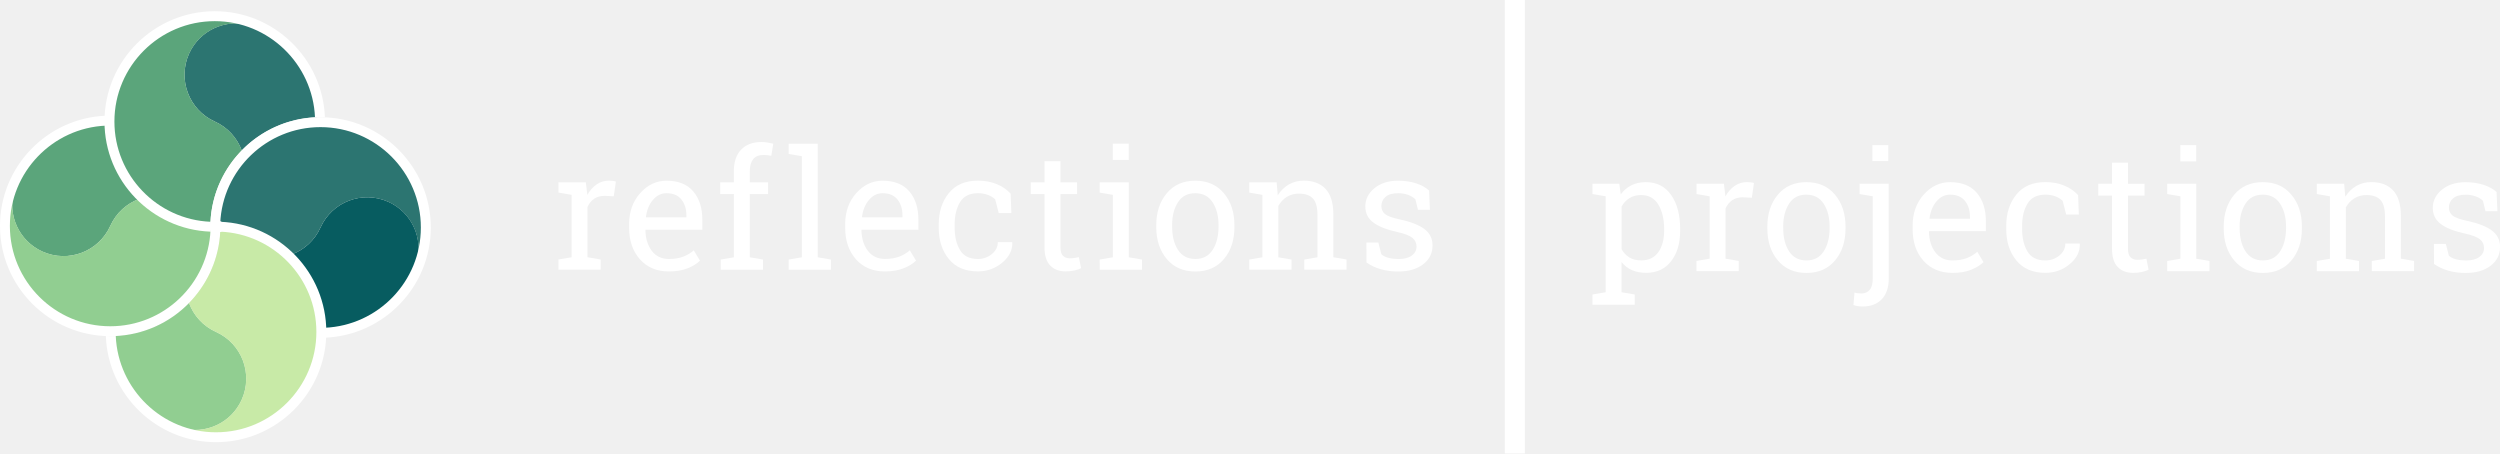
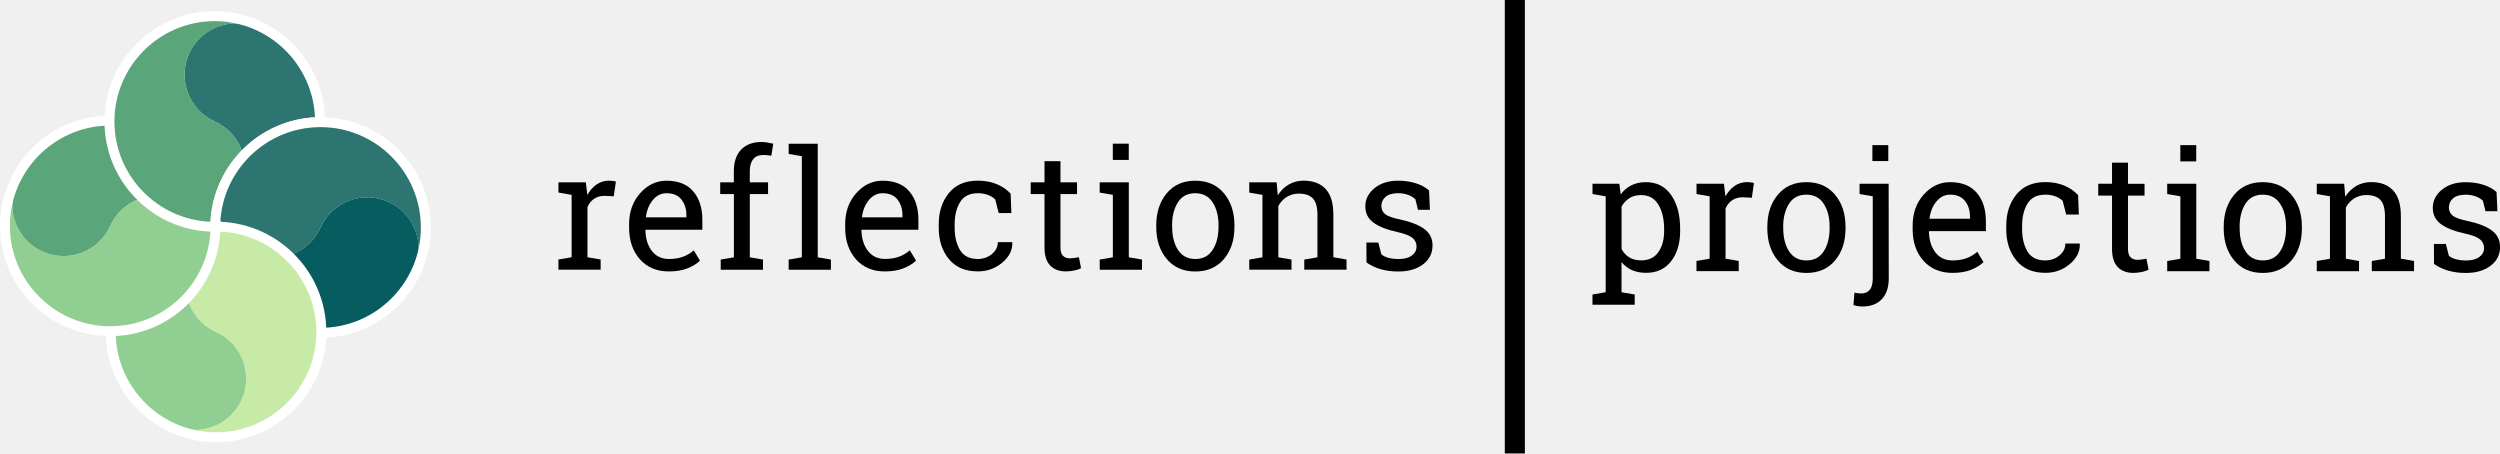
<svg xmlns="http://www.w3.org/2000/svg" version="1.1" id="Layer_1" x="0px" y="0px" viewBox="0 0 4857.3 881" style="enable-background:new 0 0 4857.3 881;" xml:space="preserve">
  <style type="text/css">
- 	.st0{fill:#FFFFFF;}
- 	.st1{fill:#5BA57B;}
- 	.st2{fill:none;}
- 	.st3{fill:#91CE91;}
+ 	.st0{fill:#5BA57B;}
+ 	.st1{fill:none;}
+ 	.st2{fill:#91CE91;}
+ 	.st3{fill:#FFFFFF;}
	.st4{fill:#2C7571;}
	.st5{fill:#C8EAA7;}
	.st6{fill:#075C60;}
</style>
  <g>
-     <path class="st0" d="M1085,374.1v-19.9h53.2l3,24.6c4.3-8.1,10.4-15.1,17.8-20.4c7.1-4.9,15.6-7.5,24.2-7.4c2.5,0,5,0.2,7.5,0.5   c2,0.3,4,0.6,5.9,1.2l-4.1,28.7l-17.6-0.9c-8.2,0-15,1.9-20.6,5.7c-5.7,4-10.2,9.6-12.9,16.1v97.5l25.6,4.4V524h-82v-19.8l25.6-4.4   V378.6L1085,374.1z" />
-     <path class="st0" d="M1299.7,527.4c-23.6,0-42.5-7.9-56.4-23.6s-21-36.2-21-61.3v-6.9c0-24.2,7.2-44.3,21.6-60.4   s31.4-24.1,51.1-24.1c22.8,0,40.1,6.9,51.9,20.7c11.8,13.8,17.7,32.2,17.7,55.2v19.3h-110.1l-0.5,0.8c0.3,16.3,4.4,29.7,12.4,40.3   c8,10.5,19.1,15.8,33.4,15.8c10.5,0,19.6-1.5,27.6-4.5c7.5-2.8,14.5-7,20.5-12.3l12.1,20.1c-6.1,5.9-14.1,10.8-24.1,14.8   S1313.8,527.4,1299.7,527.4z M1295,375.4c-10.4,0-19.2,4.4-26.5,13.1s-11.8,19.7-13.5,32.9l0.3,0.8h78.3v-4.1   c0-12.1-3.2-22.3-9.7-30.5S1307.8,375.4,1295,375.4z" />
-     <path class="st0" d="M1399.3,377.1v-22.9h26.5v-21.5c0-18.1,4.7-32.1,14.2-42s22.7-14.8,39.6-14.8c3.6,0,7.2,0.3,10.8,0.9   c3.6,0.6,7.6,1.4,12,2.4l-3.8,23.5c-1.9-0.4-4.2-0.8-6.8-1.1c-2.7-0.3-5.5-0.5-8.2-0.5c-9.1,0-15.9,2.7-20.2,8.1   s-6.6,13.2-6.6,23.5v21.5h35.5v22.9h-35.5v122.8l25.6,4.4v19.8h-82.1v-19.8l25.6-4.4V377.1H1399.3z" />
-     <path class="st0" d="M1532.3,299.1v-19.9h56.5v220.7l25.6,4.4v19.8h-82.1v-19.8l25.6-4.4V303.5L1532.3,299.1z" />
-     <path class="st0" d="M1719.5,527.4c-23.6,0-42.5-7.9-56.4-23.6s-21-36.2-21-61.3v-6.9c0-24.2,7.2-44.3,21.6-60.4   s31.4-24.1,51.1-24.1c22.8,0,40.1,6.9,51.9,20.7c11.8,13.8,17.7,32.2,17.7,55.2v19.3h-110.2l-0.5,0.8c0.3,16.3,4.5,29.7,12.5,40.2   s19.1,15.8,33.4,15.8c10.5,0,19.6-1.5,27.6-4.5c7.5-2.8,14.5-7,20.5-12.3l12.1,20.1c-6.1,5.9-14.1,10.8-24.1,14.8   C1745.6,525.3,1733.6,527.3,1719.5,527.4z M1714.8,375.4c-10.4,0-19.2,4.4-26.5,13.1s-11.8,19.7-13.5,32.9l0.3,0.8h78.3v-4.1   c0-12.1-3.2-22.3-9.7-30.5S1727.6,375.4,1714.8,375.4z" />
-     <path class="st0" d="M1899.9,503.2c9.9,0.1,19.5-3.2,27.1-9.5c7.8-6.3,11.7-14.1,11.7-23.3h27.8l0.3,0.9c0.5,14.7-6,27.7-19.5,39   c-13.5,11.3-29.3,17-47.3,17c-24.7,0-43.5-8.1-56.6-24.2c-13.1-16.1-19.6-36.4-19.5-60.8v-6.6c0-24.2,6.5-44.3,19.6-60.5   s31.9-24.2,56.5-24.2c13.6,0,25.8,2.2,36.7,6.8c10.2,4.1,19.4,10.4,26.9,18.5l1.4,37.7h-24.6l-6.8-26.7c-4.1-3.8-8.9-6.7-14.1-8.6   c-6.2-2.3-12.8-3.4-19.5-3.3c-16.2,0-27.8,5.8-34.8,17.5s-10.4,26-10.4,42.9v6.6c0,17.4,3.5,31.8,10.4,43.4   S1883.6,503.1,1899.9,503.2z" />
-     <path class="st0" d="M2060.4,313.2v41h32.2v22.9h-32.2v103.1c0,8,1.6,13.6,4.9,16.8c3.3,3.2,7.7,4.9,13.1,4.9   c3.1,0,6.1-0.3,9.2-0.7c3.4-0.5,6.2-1,8.6-1.5l4.2,21.2c-2.9,1.9-7.2,3.4-12.9,4.6c-5.6,1.2-11.3,1.8-17,1.8   c-12.6,0-22.6-3.8-30-11.4c-7.4-7.6-11.2-19.5-11.1-35.7V377.1h-26.8v-22.9h26.8v-41H2060.4z" />
-     <path class="st0" d="M2136.6,504.3l25.6-4.4V378.6l-25.6-4.4v-20h56.6v145.7l25.6,4.4v19.8h-82.1L2136.6,504.3z M2193.1,310.7h-31   v-31.6h31V310.7z" />
-     <path class="st0" d="M2246.5,437.6c0-25.1,6.8-45.8,20.4-62.1c13.6-16.3,32.1-24.4,55.4-24.4c23.4,0,42,8.1,55.6,24.3   s20.5,36.9,20.5,62.2v3.5c0,25.3-6.8,46.1-20.4,62.2c-13.6,16.1-32.1,24.2-55.4,24.2c-23.5,0-42.1-8.1-55.7-24.3   c-13.6-16.2-20.4-36.9-20.4-62.1L2246.5,437.6z M2277.4,441c0,18,3.8,32.9,11.4,44.6s18.9,17.6,33.8,17.6   c14.7,0,25.8-5.9,33.4-17.6c7.6-11.7,11.4-26.6,11.5-44.6v-3.5c0-17.8-3.8-32.6-11.5-44.4c-7.6-11.8-18.9-17.7-33.8-17.7   c-14.9,0-26.1,5.9-33.6,17.7c-7.5,11.8-11.3,26.6-11.3,44.4v3.5H2277.4z" />
-     <path class="st0" d="M2427.2,504.3l25.6-4.4V378.6l-25.6-4.4v-20h53.2l2.2,25.3c5.3-8.6,12.6-15.9,21.3-21   c8.9-5.1,18.9-7.6,29.1-7.5c18.3,0,32.5,5.4,42.5,16.1s15.1,27.3,15.1,49.7v83l25.6,4.4V524h-82.1v-19.7l25.6-4.4v-82.4   c0-15-3-25.6-8.9-31.9s-14.9-9.4-27.1-9.4c-8.3-0.2-16.5,2.1-23.6,6.4c-6.9,4.3-12.5,10.4-16.4,17.6v99.7l25.6,4.4V524h-82.1   L2427.2,504.3z" />
-     <path class="st0" d="M2778.2,407.6H2755l-5-20.4c-4.1-3.8-9-6.7-14.2-8.6c-6.2-2.2-12.8-3.3-19.4-3.2c-11,0-19.1,2.4-24.5,7.2   c-5.1,4.3-8,10.7-8,17.4c0,6.7,2.4,12,7.1,15.9s14.3,7.4,28.7,10.4c21.4,4.6,37.4,10.9,47.9,18.8s15.7,18.5,15.7,31.8   c0,15.1-6.1,27.3-18.3,36.6s-28.1,14-47.8,14c-11.7,0.2-23.4-1.3-34.7-4.5c-9.8-2.8-19.1-7.1-27.5-13l-0.2-38.8h23.2l5.8,22.8   c3.6,3.2,8.4,5.6,14.5,7.1s12.4,2.2,18.8,2.2c11,0,19.6-2.2,25.8-6.7s9.3-10.3,9.3-17.5c0.1-6.5-2.7-12.7-7.8-16.8   c-5.2-4.4-15-8.2-29.4-11.5c-20.6-4.5-36.2-10.6-46.6-18.4c-10.5-7.7-15.7-18.2-15.7-31.4c0-13.8,5.9-25.6,17.7-35.3   s27.1-14.6,45.9-14.6c12.9,0,24.4,1.7,34.7,5s18.8,8,25.6,14L2778.2,407.6z" />
-     <rect x="2923.7" class="st0" width="39" height="881" />
-     <path class="st0" d="M3094.1,572.2l25.6-4.4V381.4l-25.6-4.4v-20h52.1l2.8,20.7c5.4-7.5,12.4-13.6,20.6-17.7   c8.1-4.1,17.5-6.1,28.2-6.1c21,0,37.4,8.3,49.1,25c11.7,16.7,17.5,38.7,17.5,66.2v3.3c0,24.5-5.9,44.2-17.6,59.2   c-11.7,15-27.9,22.5-48.5,22.5c-10.5,0-19.6-1.8-27.6-5.3c-7.9-3.5-14.8-8.9-20.2-15.6v58.6l25.6,4.4v19.9H3094L3094.1,572.2z    M3233.3,445.1c0-19.3-3.8-35.2-11.3-47.6s-18.7-18.5-33.6-18.5c-8.8,0-16.3,2-22.6,6c-6.4,4.1-11.6,9.7-15.2,16.3V484   c3.5,6.7,8.8,12.3,15.1,16.2c6.2,3.8,13.9,5.7,23,5.7c14.7,0,25.8-5.3,33.3-16s11.3-24.5,11.3-41.6V445.1z" />
-     <path class="st0" d="M3296.2,377v-20h53.2l3,24.6c4.3-8.1,10.4-15.1,17.8-20.4c7.1-4.9,15.6-7.5,24.2-7.4c2.5,0,5,0.2,7.5,0.5   c2,0.3,4,0.6,5.9,1.2l-4.1,28.7l-17.6-0.9c-8.2,0-15,1.9-20.6,5.7c-5.7,4-10.2,9.6-12.9,16.1v97.5l25.6,4.4v19.8h-82.1V507   l25.6-4.4V381.4L3296.2,377z" />
-     <path class="st0" d="M3433.8,440.4c0-25.1,6.8-45.8,20.4-62.1c13.6-16.3,32.1-24.4,55.4-24.4c23.4,0,42,8.1,55.6,24.3   s20.5,36.9,20.5,62.2v3.5c0,25.3-6.8,46.1-20.4,62.2s-32.1,24.2-55.4,24.2c-23.5,0-42.1-8.1-55.7-24.3   c-13.6-16.2-20.4-36.9-20.4-62.1L3433.8,440.4z M3464.7,443.8c0,18,3.8,32.9,11.4,44.6c7.6,11.7,18.9,17.6,33.8,17.6   c14.7,0,25.8-5.9,33.4-17.6c7.6-11.7,11.4-26.6,11.5-44.6v-3.5c0-17.8-3.8-32.6-11.5-44.4c-7.6-11.8-18.9-17.7-33.8-17.7   c-14.9,0-26.1,5.9-33.6,17.7s-11.3,26.6-11.3,44.4L3464.7,443.8z" />
-     <path class="st0" d="M3669.7,540.9c0,17.5-4.5,30.9-13.5,40.4s-21.5,14.2-37.5,14.2c-3,0-6.1-0.2-9.1-0.7c-2.9-0.5-5.7-1.2-8.5-2.1   l2-24.3c2.1,0.7,4.3,1.1,6.4,1.3c2.3,0.3,4.6,0.5,6.9,0.5c6.8,0,12.2-2.3,16.2-6.9c4-4.6,6-12.1,6-22.5V381.4L3613,377v-20h56.5   L3669.7,540.9z M3668.8,312.9h-30.9V282h30.9V312.9z" />
-     <path class="st0" d="M3793.6,530.2c-23.6,0-42.5-7.9-56.5-23.6c-14-15.7-21-36.2-21-61.3v-6.9c0-24.2,7.2-44.3,21.6-60.4   s31.4-24.1,51.1-24.1c22.8,0,40.1,6.9,51.9,20.7c11.8,13.8,17.7,32.2,17.7,55.2v19.3h-110.1l-0.5,0.8c0.3,16.3,4.4,29.7,12.4,40.3   c8,10.5,19.1,15.8,33.4,15.8c10.5,0,19.6-1.5,27.6-4.5c7.5-2.8,14.5-7,20.5-12.3l12.1,20.1c-6.1,5.9-14.1,10.8-24.1,14.8   C3819.7,528.2,3807.6,530.2,3793.6,530.2z M3788.9,378.2c-10.4,0-19.2,4.4-26.5,13.1s-11.8,19.7-13.5,32.9l0.3,0.8h78.3v-4.1   c0-12.1-3.2-22.3-9.7-30.5C3811.3,382.3,3801.7,378.2,3788.9,378.2z" />
-     <path class="st0" d="M3974,506c9.9,0.1,19.5-3.2,27.1-9.5c7.8-6.3,11.7-14.1,11.7-23.3h27.8l0.3,0.9c0.5,14.7-6,27.7-19.5,39   c-13.5,11.3-29.3,17-47.3,17c-24.7,0-43.5-8.1-56.6-24.2s-19.6-36.4-19.5-60.8v-6.6c0-24.2,6.5-44.3,19.6-60.5s31.9-24.2,56.5-24.2   c13.6,0,25.8,2.2,36.6,6.8c10.2,4.1,19.4,10.4,26.9,18.5l1.4,37.7h-24.6l-6.8-26.7c-4.1-3.8-8.9-6.7-14.1-8.6   c-6.2-2.3-12.8-3.4-19.5-3.3c-16.2,0-27.8,5.8-34.8,17.5s-10.4,26-10.4,42.9v6.6c0,17.4,3.5,31.8,10.4,43.4S3957.7,506,3974,506z" />
-     <path class="st0" d="M4134.5,316.1v41h32.2V380h-32.2v103.1c0,8,1.6,13.6,5,16.8c3.3,3.2,7.7,4.9,13.1,4.9c3.1,0,6.1-0.3,9.2-0.7   c3.4-0.5,6.2-1,8.5-1.5l4.2,21.2c-2.9,1.9-7.2,3.4-12.9,4.6c-5.6,1.2-11.3,1.8-17,1.8c-12.6,0-22.6-3.8-30-11.4   c-7.4-7.6-11.2-19.5-11.1-35.7V380h-26.8v-23h26.8v-41L4134.5,316.1z" />
-     <path class="st0" d="M4210.7,507.1l25.6-4.4V381.4l-25.6-4.4v-20h56.5v145.7l25.6,4.4v19.8h-82.1V507.1z M4267.1,313.6h-30.9V282   h30.9V313.6z" />
-     <path class="st0" d="M4320.5,440.4c0-25.1,6.8-45.8,20.4-62.1c13.6-16.3,32.1-24.4,55.4-24.4c23.4,0,42,8.1,55.6,24.3   s20.5,36.9,20.5,62.2v3.5c0,25.3-6.8,46.1-20.4,62.2s-32.1,24.2-55.4,24.2c-23.5,0-42.1-8.1-55.7-24.3s-20.4-36.9-20.4-62.1V440.4z    M4351.5,443.8c0,18,3.8,32.9,11.4,44.6s18.9,17.6,33.8,17.6c14.7,0,25.8-5.9,33.4-17.6s11.4-26.6,11.5-44.6v-3.5   c0-17.8-3.8-32.6-11.5-44.4s-18.9-17.7-33.8-17.7s-26.1,5.9-33.6,17.7s-11.3,26.6-11.3,44.4L4351.5,443.8z" />
-     <path class="st0" d="M4501.3,507.1l25.6-4.4V381.4l-25.6-4.4v-20h53.2l2.2,25.3c5.3-8.6,12.6-15.9,21.3-21   c8.9-5.1,18.9-7.6,29.1-7.5c18.3,0,32.5,5.4,42.5,16.1s15.1,27.3,15.1,49.7v83l25.6,4.4v19.8h-82.1v-19.7l25.6-4.4v-82.4   c0-15-3-25.6-8.9-31.9s-14.9-9.4-27.1-9.4c-8.3-0.2-16.5,2.1-23.6,6.4c-6.9,4.3-12.5,10.4-16.4,17.6v99.7l25.6,4.4v19.8h-82.1   L4501.3,507.1z" />
-     <path class="st0" d="M4852.3,410.4h-23.2l-5-20.4c-4.1-3.8-8.9-6.7-14.2-8.5c-6.2-2.2-12.8-3.3-19.4-3.2c-11,0-19.1,2.4-24.5,7.2   c-5.1,4.3-8,10.7-8,17.4c0,6.7,2.4,11.9,7.1,15.9c4.7,3.9,14.3,7.4,28.7,10.4c21.5,4.6,37.4,10.9,47.9,18.8s15.7,18.5,15.7,31.7   c0,15.1-6.1,27.3-18.3,36.6c-12.2,9.3-28.1,14-47.8,14c-11.7,0.2-23.4-1.3-34.7-4.5c-9.8-2.8-19.1-7.1-27.5-13l-0.2-38.8h23.2   l5.8,22.8c3.6,3.2,8.4,5.6,14.5,7.1s12.4,2.2,18.8,2.2c11,0,19.6-2.2,25.8-6.7s9.3-10.3,9.3-17.5c0.1-6.5-2.7-12.7-7.8-16.8   c-5.2-4.4-15-8.2-29.5-11.4c-20.6-4.5-36.2-10.6-46.6-18.4s-15.7-18.2-15.7-31.4c0-13.8,5.9-25.6,17.7-35.3s27.1-14.6,45.9-14.6   c12.9,0,24.4,1.7,34.7,5c10.3,3.3,18.8,8,25.6,14L4852.3,410.4z" />
+     <path d="M1085,374.1v-19.9h53.2l3,24.6c4.3-8.1,10.4-15.1,17.8-20.4c7.1-4.9,15.6-7.5,24.2-7.4c2.5,0,5,0.2,7.5,0.5   c2,0.3,4,0.6,5.9,1.2l-4.1,28.7l-17.6-0.9c-8.2,0-15,1.9-20.6,5.7c-5.7,4-10.2,9.6-12.9,16.1v97.5l25.6,4.4v19.8H1085v-19.8   l25.6-4.4V378.6L1085,374.1z" />
+     <path d="M1299.7,527.4c-23.6,0-42.5-7.9-56.4-23.6s-21-36.2-21-61.3v-6.9c0-24.2,7.2-44.3,21.6-60.4c14.4-16.1,31.4-24.1,51.1-24.1   c22.8,0,40.1,6.9,51.9,20.7c11.8,13.8,17.7,32.2,17.7,55.2v19.3h-110.1l-0.5,0.8c0.3,16.3,4.4,29.7,12.4,40.3   c8,10.5,19.1,15.8,33.4,15.8c10.5,0,19.6-1.5,27.6-4.5c7.5-2.8,14.5-7,20.5-12.3l12.1,20.1c-6.1,5.9-14.1,10.8-24.1,14.8   S1313.8,527.4,1299.7,527.4z M1295,375.4c-10.4,0-19.2,4.4-26.5,13.1s-11.8,19.7-13.5,32.9l0.3,0.8h78.3v-4.1   c0-12.1-3.2-22.3-9.7-30.5S1307.8,375.4,1295,375.4z" />
+     <path d="M1399.3,377.1v-22.9h26.5v-21.5c0-18.1,4.7-32.1,14.2-42c9.5-9.9,22.7-14.8,39.6-14.8c3.6,0,7.2,0.3,10.8,0.9   c3.6,0.6,7.6,1.4,12,2.4l-3.8,23.5c-1.9-0.4-4.2-0.8-6.8-1.1c-2.7-0.3-5.5-0.5-8.2-0.5c-9.1,0-15.9,2.7-20.2,8.1   s-6.6,13.2-6.6,23.5v21.5h35.5v22.9h-35.5v122.8l25.6,4.4v19.8h-82.1v-19.8l25.6-4.4V377.1H1399.3z" />
+     <path d="M1532.3,299.1v-19.9h56.5v220.7l25.6,4.4v19.8h-82.1v-19.8l25.6-4.4V303.5L1532.3,299.1z" />
+     <path d="M1719.5,527.4c-23.6,0-42.5-7.9-56.4-23.6s-21-36.2-21-61.3v-6.9c0-24.2,7.2-44.3,21.6-60.4c14.4-16.1,31.4-24.1,51.1-24.1   c22.8,0,40.1,6.9,51.9,20.7c11.8,13.8,17.7,32.2,17.7,55.2v19.3h-110.2l-0.5,0.8c0.3,16.3,4.5,29.7,12.5,40.2   c8,10.5,19.1,15.8,33.4,15.8c10.5,0,19.6-1.5,27.6-4.5c7.5-2.8,14.5-7,20.5-12.3l12.1,20.1c-6.1,5.9-14.1,10.8-24.1,14.8   C1745.6,525.3,1733.6,527.3,1719.5,527.4z M1714.8,375.4c-10.4,0-19.2,4.4-26.5,13.1s-11.8,19.7-13.5,32.9l0.3,0.8h78.3v-4.1   c0-12.1-3.2-22.3-9.7-30.5S1727.6,375.4,1714.8,375.4z" />
+     <path d="M1899.9,503.2c9.9,0.1,19.5-3.2,27.1-9.5c7.8-6.3,11.7-14.1,11.7-23.3h27.8l0.3,0.9c0.5,14.7-6,27.7-19.5,39   c-13.5,11.3-29.3,17-47.3,17c-24.7,0-43.5-8.1-56.6-24.2c-13.1-16.1-19.6-36.4-19.5-60.8v-6.6c0-24.2,6.5-44.3,19.6-60.5   s31.9-24.2,56.5-24.2c13.6,0,25.8,2.2,36.7,6.8c10.2,4.1,19.4,10.4,26.9,18.5l1.4,37.7h-24.6l-6.8-26.7c-4.1-3.8-8.9-6.7-14.1-8.6   c-6.2-2.3-12.8-3.4-19.5-3.3c-16.2,0-27.8,5.8-34.8,17.5c-7,11.7-10.4,26-10.4,42.9v6.6c0,17.4,3.5,31.8,10.4,43.4   S1883.6,503.1,1899.9,503.2z" />
+     <path d="M2060.4,313.2v41h32.2v22.9h-32.2v103.1c0,8,1.6,13.6,4.9,16.8c3.3,3.2,7.7,4.9,13.1,4.9c3.1,0,6.1-0.3,9.2-0.7   c3.4-0.5,6.2-1,8.6-1.5l4.2,21.2c-2.9,1.9-7.2,3.4-12.9,4.6c-5.6,1.2-11.3,1.8-17,1.8c-12.6,0-22.6-3.8-30-11.4   c-7.4-7.6-11.2-19.5-11.1-35.7V377.1h-26.8v-22.9h26.8v-41L2060.4,313.2z" />
+     <path d="M2136.6,504.3l25.6-4.4V378.6l-25.6-4.4v-20h56.6v145.7l25.6,4.4v19.8h-82.1L2136.6,504.3z M2193.1,310.7h-31v-31.6h31   V310.7z" />
+     <path d="M2246.5,437.6c0-25.1,6.8-45.8,20.4-62.1c13.6-16.3,32.1-24.4,55.4-24.4c23.4,0,42,8.1,55.6,24.3s20.5,36.9,20.5,62.2v3.5   c0,25.3-6.8,46.1-20.4,62.2c-13.6,16.1-32.1,24.2-55.4,24.2c-23.5,0-42.1-8.1-55.7-24.3c-13.6-16.2-20.4-36.9-20.4-62.1   L2246.5,437.6z M2277.4,441c0,18,3.8,32.9,11.4,44.6s18.9,17.6,33.8,17.6c14.7,0,25.8-5.9,33.4-17.6c7.6-11.7,11.4-26.6,11.5-44.6   v-3.5c0-17.8-3.8-32.6-11.5-44.4c-7.6-11.8-18.9-17.7-33.8-17.7c-14.9,0-26.1,5.9-33.6,17.7c-7.5,11.8-11.3,26.6-11.3,44.4V441z" />
+     <path d="M2427.2,504.3l25.6-4.4V378.6l-25.6-4.4v-20h53.2l2.2,25.3c5.3-8.6,12.6-15.9,21.3-21c8.9-5.1,18.9-7.6,29.1-7.5   c18.3,0,32.5,5.4,42.5,16.1c10,10.7,15.1,27.3,15.1,49.7v83l25.6,4.4V524h-82.1v-19.7l25.6-4.4v-82.4c0-15-3-25.6-8.9-31.9   c-5.9-6.3-14.9-9.4-27.1-9.4c-8.3-0.2-16.5,2.1-23.6,6.4c-6.9,4.3-12.5,10.4-16.4,17.6v99.7l25.6,4.4V524h-82.1L2427.2,504.3z" />
+     <path d="M2778.2,407.6H2755l-5-20.4c-4.1-3.8-9-6.7-14.2-8.6c-6.2-2.2-12.8-3.3-19.4-3.2c-11,0-19.1,2.4-24.5,7.2   c-5.1,4.3-8,10.7-8,17.4c0,6.7,2.4,12,7.1,15.9s14.3,7.4,28.7,10.4c21.4,4.6,37.4,10.9,47.9,18.8c10.5,7.9,15.7,18.5,15.7,31.8   c0,15.1-6.1,27.3-18.3,36.6c-12.2,9.3-28.1,14-47.8,14c-11.7,0.2-23.4-1.3-34.7-4.5c-9.8-2.8-19.1-7.1-27.5-13l-0.2-38.8h23.2   l5.8,22.8c3.6,3.2,8.4,5.6,14.5,7.1c6.1,1.5,12.4,2.2,18.8,2.2c11,0,19.6-2.2,25.8-6.7s9.3-10.3,9.3-17.5   c0.1-6.5-2.7-12.7-7.8-16.8c-5.2-4.4-15-8.2-29.4-11.5c-20.6-4.5-36.2-10.6-46.6-18.4c-10.5-7.7-15.7-18.2-15.7-31.4   c0-13.8,5.9-25.6,17.7-35.3s27.1-14.6,45.9-14.6c12.9,0,24.4,1.7,34.7,5c10.3,3.3,18.8,8,25.6,14L2778.2,407.6z" />
+     <rect x="2923.7" width="39" height="881" />
+     <path d="M3094.1,572.2l25.6-4.4V381.4l-25.6-4.4V357h52.1l2.8,20.7c5.4-7.5,12.4-13.6,20.6-17.7c8.1-4.1,17.5-6.1,28.2-6.1   c21,0,37.4,8.3,49.1,25c11.7,16.7,17.5,38.7,17.5,66.2v3.3c0,24.5-5.9,44.2-17.6,59.2c-11.7,15-27.9,22.5-48.5,22.5   c-10.5,0-19.6-1.8-27.6-5.3c-7.9-3.5-14.8-8.9-20.2-15.6v58.6l25.6,4.4v19.9H3094L3094.1,572.2z M3233.3,445.1   c0-19.3-3.8-35.2-11.3-47.6c-7.5-12.4-18.7-18.5-33.6-18.5c-8.8,0-16.3,2-22.6,6c-6.4,4.1-11.6,9.7-15.2,16.3v82.7   c3.5,6.7,8.8,12.3,15.1,16.2c6.2,3.8,13.9,5.7,23,5.7c14.7,0,25.8-5.3,33.3-16c7.5-10.7,11.3-24.5,11.3-41.6L3233.3,445.1z" />
+     <path d="M3296.2,377V357h53.2l3,24.6c4.3-8.1,10.4-15.1,17.8-20.4c7.1-4.9,15.6-7.5,24.2-7.4c2.5,0,5,0.2,7.5,0.5   c2,0.3,4,0.6,5.9,1.2l-4.1,28.7l-17.6-0.9c-8.2,0-15,1.9-20.6,5.7c-5.7,4-10.2,9.6-12.9,16.1v97.5l25.6,4.4v19.8h-82.1v-19.8   l25.6-4.4V381.4L3296.2,377z" />
+     <path d="M3433.8,440.4c0-25.1,6.8-45.8,20.4-62.1c13.6-16.3,32.1-24.4,55.4-24.4c23.4,0,42,8.1,55.6,24.3s20.5,36.9,20.5,62.2v3.5   c0,25.3-6.8,46.1-20.4,62.2s-32.1,24.2-55.4,24.2c-23.5,0-42.1-8.1-55.7-24.3c-13.6-16.2-20.4-36.9-20.4-62.1L3433.8,440.4z    M3464.7,443.8c0,18,3.8,32.9,11.4,44.6c7.6,11.7,18.9,17.6,33.8,17.6c14.7,0,25.8-5.9,33.4-17.6c7.6-11.7,11.4-26.6,11.5-44.6   v-3.5c0-17.8-3.8-32.6-11.5-44.4c-7.6-11.8-18.9-17.7-33.8-17.7c-14.9,0-26.1,5.9-33.6,17.7s-11.3,26.6-11.3,44.4L3464.7,443.8z" />
+     <path d="M3669.7,540.9c0,17.5-4.5,30.9-13.5,40.4c-9,9.5-21.5,14.2-37.5,14.2c-3,0-6.1-0.2-9.1-0.7c-2.9-0.5-5.7-1.2-8.5-2.1   l2-24.3c2.1,0.7,4.3,1.1,6.4,1.3c2.3,0.3,4.6,0.5,6.9,0.5c6.8,0,12.2-2.3,16.2-6.9c4-4.6,6-12.1,6-22.5V381.4l-25.6-4.4V357h56.5   L3669.7,540.9z M3668.8,312.9h-30.9V282h30.9V312.9z" />
+     <path d="M3793.6,530.2c-23.6,0-42.5-7.9-56.5-23.6c-14-15.7-21-36.2-21-61.3v-6.9c0-24.2,7.2-44.3,21.6-60.4s31.4-24.1,51.1-24.1   c22.8,0,40.1,6.9,51.9,20.7c11.8,13.8,17.7,32.2,17.7,55.2v19.3h-110.1l-0.5,0.8c0.3,16.3,4.4,29.7,12.4,40.3   c8,10.5,19.1,15.8,33.4,15.8c10.5,0,19.6-1.5,27.6-4.5c7.5-2.8,14.5-7,20.5-12.3l12.1,20.1c-6.1,5.9-14.1,10.8-24.1,14.8   C3819.7,528.2,3807.6,530.2,3793.6,530.2z M3788.9,378.2c-10.4,0-19.2,4.4-26.5,13.1s-11.8,19.7-13.5,32.9l0.3,0.8h78.3v-4.1   c0-12.1-3.2-22.3-9.7-30.5C3811.3,382.3,3801.7,378.2,3788.9,378.2z" />
+     <path d="M3974,506c9.9,0.1,19.5-3.2,27.1-9.5c7.8-6.3,11.7-14.1,11.7-23.3h27.8l0.3,0.9c0.5,14.7-6,27.7-19.5,39   c-13.5,11.3-29.3,17-47.3,17c-24.7,0-43.5-8.1-56.6-24.2s-19.6-36.4-19.5-60.8v-6.6c0-24.2,6.5-44.3,19.6-60.5s31.9-24.2,56.5-24.2   c13.6,0,25.8,2.2,36.6,6.8c10.2,4.1,19.4,10.4,26.9,18.5l1.4,37.7h-24.6l-6.8-26.7c-4.1-3.8-8.9-6.7-14.1-8.6   c-6.2-2.3-12.8-3.4-19.5-3.3c-16.2,0-27.8,5.8-34.8,17.5c-7,11.7-10.4,26-10.4,42.9v6.6c0,17.4,3.5,31.8,10.4,43.4   S3957.7,506,3974,506z" />
+     <path d="M4134.5,316.1v41h32.2V380h-32.2v103.1c0,8,1.6,13.6,5,16.8c3.3,3.2,7.7,4.9,13.1,4.9c3.1,0,6.1-0.3,9.2-0.7   c3.4-0.5,6.2-1,8.5-1.5l4.2,21.2c-2.9,1.9-7.2,3.4-12.9,4.6c-5.6,1.2-11.3,1.8-17,1.8c-12.6,0-22.6-3.8-30-11.4   c-7.4-7.6-11.2-19.5-11.1-35.7V380h-26.8V357h26.8v-41L4134.5,316.1z" />
+     <path d="M4210.7,507.1l25.6-4.4V381.4l-25.6-4.4V357h56.5v145.7l25.6,4.4v19.8h-82.1L4210.7,507.1z M4267.1,313.6h-30.9V282h30.9   V313.6z" />
+     <path d="M4320.5,440.4c0-25.1,6.8-45.8,20.4-62.1c13.6-16.3,32.1-24.4,55.4-24.4c23.4,0,42,8.1,55.6,24.3s20.5,36.9,20.5,62.2v3.5   c0,25.3-6.8,46.1-20.4,62.2c-13.6,16.1-32.1,24.2-55.4,24.2c-23.5,0-42.1-8.1-55.7-24.3c-13.6-16.2-20.4-36.9-20.4-62.1   L4320.5,440.4z M4351.5,443.8c0,18,3.8,32.9,11.4,44.6c7.6,11.7,18.9,17.6,33.8,17.6c14.7,0,25.8-5.9,33.4-17.6   s11.4-26.6,11.5-44.6v-3.5c0-17.8-3.8-32.6-11.5-44.4s-18.9-17.7-33.8-17.7s-26.1,5.9-33.6,17.7s-11.3,26.6-11.3,44.4L4351.5,443.8   z" />
+     <path d="M4501.3,507.1l25.6-4.4V381.4l-25.6-4.4V357h53.2l2.2,25.3c5.3-8.6,12.6-15.9,21.3-21c8.9-5.1,18.9-7.6,29.1-7.5   c18.3,0,32.5,5.4,42.5,16.1c10,10.7,15.1,27.3,15.1,49.7v83l25.6,4.4v19.8h-82.1v-19.7l25.6-4.4v-82.4c0-15-3-25.6-8.9-31.9   c-5.9-6.3-14.9-9.4-27.1-9.4c-8.3-0.2-16.5,2.1-23.6,6.4c-6.9,4.3-12.5,10.4-16.4,17.6v99.7l25.6,4.4v19.8h-82.1L4501.3,507.1z" />
+     <path d="M4852.3,410.4h-23.2l-5-20.4c-4.1-3.8-8.9-6.7-14.2-8.5c-6.2-2.2-12.8-3.3-19.4-3.2c-11,0-19.1,2.4-24.5,7.2   c-5.1,4.3-8,10.7-8,17.4c0,6.7,2.4,11.9,7.1,15.9c4.7,3.9,14.3,7.4,28.7,10.4c21.5,4.6,37.4,10.9,47.9,18.8   c10.5,7.9,15.7,18.5,15.7,31.7c0,15.1-6.1,27.3-18.3,36.6s-28.1,14-47.8,14c-11.7,0.2-23.4-1.3-34.7-4.5c-9.8-2.8-19.1-7.1-27.5-13   l-0.2-38.8h23.2l5.8,22.8c3.6,3.2,8.4,5.6,14.5,7.1c6.1,1.5,12.4,2.2,18.8,2.2c11,0,19.6-2.2,25.8-6.7s9.3-10.3,9.3-17.5   c0.1-6.5-2.7-12.7-7.8-16.8c-5.2-4.4-15-8.2-29.5-11.4c-20.6-4.5-36.2-10.6-46.6-18.4s-15.7-18.2-15.7-31.4   c0-13.8,5.9-25.6,17.7-35.3s27.1-14.6,45.9-14.6c12.9,0,24.4,1.7,34.7,5c10.3,3.3,18.8,8,25.6,14L4852.3,410.4z" />
  </g>
  <g>
    <g>
-       <path class="st1" d="M214.3,438.9c11.4-25.3,32.1-43.5,56.1-52.4C232,349,207.6,297.3,205.8,240c-48,1.9-95.4,21.2-132,57.8    c-21.2,21.2-36.6,46.1-46.2,72.6c-13.6,46.9,9,97.8,54.8,118.4C132.6,511.4,191.6,489.1,214.3,438.9z" />
-       <path class="st2" d="M404.7,476.9c0-0.1,0-0.3,0-0.4C404.6,476.6,404.6,476.7,404.7,476.9z" />
-       <path class="st2" d="M404.2,489.5c0-0.2,0-0.3,0.1-0.5C404.3,489.2,404.3,489.4,404.2,489.5z" />
-       <path class="st3" d="M403.5,495.1c-1.3,8.6-3.8,17.3-7.6,25.6c-21,46.5-59.7,85.1-111.2,104.5c-102.9,38.9-218-12.9-256.9-115.9    C8.4,458,11.6,403.5,32.6,357.1c-22.6,50.1-0.3,109,49.9,131.6s109.2,0.3,131.8-49.9c11.4-25.3,32.1-43.5,56.1-52.4    c33.9,33.1,78.7,55.1,128.5,60l0,0l0,0c4.2,0.4,8.5,0.7,12.9,0.8c-0.8,16.3-3.5,32.5-8.3,48.2    C403.5,495.4,403.5,495.2,403.5,495.1z" />
-       <path class="st0" d="M419.9,447.5c-3.7,0-7.3-0.1-10.9-0.3c-4.4,103.7-90,186.7-194.8,186.7c-107.5,0-195-87.5-195-195    c0-104.7,83-190.4,186.7-194.8c-0.2-3.6-0.3-7.3-0.3-10.9c0-2.8,0.1-5.6,0.2-8.4C91.6,229.3,0,323.6,0,438.9    C0,557,96.1,653.1,214.3,653.1c115.3,0,209.6-91.6,214-205.9C425.5,447.4,422.7,447.5,419.9,447.5z" />
+       <path class="st0" d="M214.3,438.9c11.4-25.3,32.1-43.5,56.1-52.4C232,349,207.6,297.3,205.8,240c-48,1.9-95.4,21.2-132,57.8    c-21.2,21.2-36.6,46.1-46.2,72.6c-13.6,46.9,9,97.8,54.8,118.4C132.6,511.4,191.6,489.1,214.3,438.9z" />
+       <path class="st1" d="M404.7,476.9c0-0.1,0-0.3,0-0.4C404.6,476.6,404.6,476.7,404.7,476.9z" />
+       <path class="st1" d="M404.2,489.5c0-0.2,0-0.3,0.1-0.5C404.3,489.2,404.3,489.4,404.2,489.5z" />
+       <path class="st2" d="M403.5,495.1c-1.3,8.6-3.8,17.3-7.6,25.6c-21,46.5-59.7,85.1-111.2,104.5c-102.9,38.9-218-12.9-256.9-115.9    C8.4,458,11.6,403.5,32.6,357.1C10,407.2,32.3,466.1,82.5,488.7c50.2,22.6,109.2,0.3,131.8-49.9c11.4-25.3,32.1-43.5,56.1-52.4    c33.9,33.1,78.7,55.1,128.5,60l0,0l0,0c4.2,0.4,8.5,0.7,12.9,0.8c-0.8,16.3-3.5,32.5-8.3,48.2    C403.5,495.4,403.5,495.2,403.5,495.1z" />
+       <path class="st3" d="M419.9,447.5c-3.7,0-7.3-0.1-10.9-0.3c-4.4,103.7-90,186.7-194.8,186.7c-107.5,0-195-87.5-195-195    c0-104.7,83-190.4,186.7-194.8c-0.2-3.6-0.3-7.3-0.3-10.9c0-2.8,0.1-5.6,0.2-8.4C91.6,229.3,0,323.6,0,438.9    C0,557,96.1,653.1,214.3,653.1c115.3,0,209.6-91.6,214-205.9C425.5,447.4,422.7,447.5,419.9,447.5z" />
      <path class="st4" d="M417.2,236.1c25.3,11.4,43.5,32.1,52.4,56.1c37.5-38.4,89.2-62.8,146.5-64.6c-1.9-48-21.2-95.4-57.8-132    c-21.2-21.2-46.1-36.6-72.6-46.2c-46.9-13.6-97.8,9-118.4,54.8C344.8,154.5,367.1,213.5,417.2,236.1z" />
-       <path class="st2" d="M379.3,426.5c0.1,0,0.3,0,0.4,0C379.5,426.5,379.4,426.5,379.3,426.5z" />
-       <path class="st2" d="M366.6,426.1c0.2,0,0.3,0,0.5,0.1C366.9,426.1,366.8,426.1,366.6,426.1z" />
-       <path class="st1" d="M361,425.4c-8.6-1.3-17.3-3.8-25.6-7.6c-46.5-21-85.1-59.7-104.5-111.2C192,203.7,243.8,88.6,346.8,49.7    c51.4-19.5,105.9-16.2,152.3,4.7C449,31.8,390,54.2,367.4,104.3c-22.6,50.2-0.3,109.2,49.9,131.8c25.3,11.4,43.5,32.1,52.4,56.1    c-33.1,33.9-55.1,78.7-60,128.5l0,0l0,0c-0.4,4.2-0.7,8.5-0.8,12.9c-16.3-0.8-32.5-3.5-48.2-8.3    C360.8,425.4,360.9,425.4,361,425.4z" />
-       <path class="st0" d="M408.7,441.8c0-3.7,0.1-7.3,0.3-10.9c-103.7-4.4-186.7-90-186.7-194.8c0-107.5,87.5-195,195-195    C522,41.1,607.6,124.4,612,228c3.6-0.2,7.3-0.3,10.9-0.3c2.8,0,5.6,0.1,8.4,0.2c-4.4-114.3-98.7-206.1-214-206.1    C299.1,21.9,203,118,203,236.1c0,115.3,91.6,209.6,205.9,214C408.8,447.4,408.7,444.6,408.7,441.8z" />
-       <path class="st3" d="M419.7,644.9c-25.3-11.4-43.5-32.1-52.4-56.1c-37.5,38.4-89.1,62.5-146.5,64.3c1.9,48,21.2,95.6,57.8,132.2    c21.2,21.2,46.1,36.6,72.6,46.2c46.9,13.6,97.8-9,118.4-54.8C492.2,726.5,469.9,667.5,419.7,644.9z" />
-       <path class="st2" d="M457.7,454.5c-0.1,0-0.3,0-0.4,0C457.5,454.5,457.6,454.5,457.7,454.5z" />
-       <path class="st2" d="M470.4,454.9c-0.2,0-0.3,0-0.5-0.1C470.1,454.9,470.2,454.9,470.4,454.9z" />
+       <path class="st1" d="M379.3,426.5c0.1,0,0.3,0,0.4,0C379.5,426.5,379.4,426.5,379.3,426.5z" />
+       <path class="st1" d="M366.6,426.1c0.2,0,0.3,0,0.5,0.1C366.9,426.1,366.8,426.1,366.6,426.1z" />
+       <path class="st0" d="M361,425.4c-8.6-1.3-17.3-3.8-25.6-7.6c-46.5-21-85.1-59.7-104.5-111.2c-38.9-102.9,12.9-218,115.9-256.9    c51.4-19.5,105.9-16.2,152.3,4.7c-50.1-22.6-109.1-0.2-131.7,49.9c-22.6,50.2-0.3,109.2,49.9,131.8c25.3,11.4,43.5,32.1,52.4,56.1    c-33.1,33.9-55.1,78.7-60,128.5l0,0l0,0c-0.4,4.2-0.7,8.5-0.8,12.9c-16.3-0.8-32.5-3.5-48.2-8.3    C360.8,425.4,360.9,425.4,361,425.4z" />
+       <path class="st3" d="M408.7,441.8c0-3.7,0.1-7.3,0.3-10.9c-103.7-4.4-186.7-90-186.7-194.8c0-107.5,87.5-195,195-195    C522,41.1,607.6,124.4,612,228c3.6-0.2,7.3-0.3,10.9-0.3c2.8,0,5.6,0.1,8.4,0.2c-4.4-114.3-98.7-206.1-214-206.1    C299.1,21.9,203,118,203,236.1c0,115.3,91.6,209.6,205.9,214C408.8,447.4,408.7,444.6,408.7,441.8z" />
+       <path class="st2" d="M419.7,644.9c-25.3-11.4-43.5-32.1-52.4-56.1c-37.5,38.4-89.1,62.5-146.5,64.3c1.9,48,21.2,95.6,57.8,132.2    c21.2,21.2,46.1,36.6,72.6,46.2c46.9,13.6,97.8-9,118.4-54.8C492.2,726.5,469.9,667.5,419.7,644.9z" />
+       <path class="st1" d="M457.7,454.5c-0.1,0-0.3,0-0.4,0C457.5,454.5,457.6,454.5,457.7,454.5z" />
+       <path class="st1" d="M470.4,454.9c-0.2,0-0.3,0-0.5-0.1C470.1,454.9,470.2,454.9,470.4,454.9z" />
      <path class="st5" d="M475.9,455.6c8.6,1.3,17.3,3.8,25.6,7.6c46.5,21,85.1,59.7,104.5,111.2c38.9,102.9-12.9,218-115.9,256.9    c-51.4,19.5-105.9,16.2-152.3-4.7c50.1,22.6,109.1,0.2,131.7-49.9c22.6-50.2,0.3-109.2-49.9-131.8c-25.3-11.4-43.5-32.1-52.4-56.1    c33.1-33.9,55.1-78.7,60-128.5l0,0l0,0c0.4-4.2,0.7-8.5,0.8-12.9c16.3,0.8,32.5,3.5,48.2,8.3C476.2,455.6,476.1,455.6,475.9,455.6    z" />
-       <path class="st0" d="M428.1,450c-2.5,0.6-5.8,1.2-9.7,1.2c-3.8,0-7-0.6-9.5-1.2c-0.7-2.5-1.3-5.9-1.3-10.1c0-3.7,0.6-6.8,1.3-9.1    c2.1-0.7,5.4-1.6,9.6-1.6c4.1,0,7.4,0.9,9.6,1.6c0.8,2,1.7,5.1,1.8,9C430,444.4,428.9,447.9,428.1,450z" />
+       <path class="st3" d="M428.1,450c-2.5,0.6-5.8,1.2-9.7,1.2c-3.8,0-7-0.6-9.5-1.2c-0.7-2.5-1.3-5.9-1.3-10.1c0-3.7,0.6-6.8,1.3-9.1    c2.1-0.7,5.4-1.6,9.6-1.6c4.1,0,7.4,0.9,9.6,1.6c0.8,2,1.7,5.1,1.8,9C430,444.4,428.9,447.9,428.1,450z" />
      <path class="st6" d="M622.7,442c-11.4,25.3-32.1,43.5-56.1,52.4c38.4,37.5,62.8,89.2,64.6,146.5c48-1.9,95.4-21.2,132-57.8    c21.2-21.2,36.6-46.1,46.2-72.6c13.6-46.9-9-97.8-54.8-118.4C704.3,369.5,645.3,391.8,622.7,442z" />
-       <path class="st2" d="M432.3,404c0,0.1,0,0.3,0,0.4C432.3,404.3,432.3,404.1,432.3,404z" />
-       <path class="st2" d="M432.7,391.3c0,0.2,0,0.3-0.1,0.5C432.7,391.6,432.7,391.5,432.7,391.3z" />
+       <path class="st1" d="M432.3,404c0,0.1,0,0.3,0,0.4C432.3,404.3,432.3,404.1,432.3,404z" />
+       <path class="st1" d="M432.7,391.3c0,0.2,0,0.3-0.1,0.5C432.7,391.6,432.7,391.5,432.7,391.3z" />
      <path class="st4" d="M433.4,385.8c1.3-8.6,3.8-17.3,7.6-25.6c21-46.5,59.7-85.1,111.2-104.5c102.9-38.9,218,12.9,256.9,115.9    c19.5,51.4,16.2,105.9-4.7,152.3c22.5-50.1,0.2-109.1-49.9-131.7c-50.2-22.6-109.2-0.3-131.8,49.9c-11.4,25.3-32.1,43.5-56.1,52.4    c-33.9-33.1-78.7-55.1-128.5-60l0,0l0,0c-3.3-0.3-6.7-0.6-10.1-0.7c-0.9,0,0.1-1.7-0.8-1.7c0.1-1.1-1.8-0.6-1.7-1.7    c1-15.2,3.7-30.3,8.1-44.9C433.4,385.5,433.4,385.6,433.4,385.8z" />
-       <path class="st0" d="M417,433.4c3.7,0,7.3,0.1,10.9,0.3C432.3,330,518,247,622.7,247c107.5,0,195,87.5,195,195    c0,104.7-83,190.4-186.7,194.8c0.2,3.6,0.3,7.3,0.3,10.9c0,2.8-0.1,5.6-0.2,8.4c114.3-4.4,205.9-98.7,205.9-214    c0-118.1-96.1-214.3-214.3-214.3c-115.3,0-209.6,91.6-214,205.9C411.4,433.5,414.2,433.4,417,433.4z" />
-       <path class="st0" d="M428.3,439.2c0,3.7-0.1,7.3-0.3,10.9c103.7,4.4,186.7,90,186.7,194.8c0,107.5-87.5,195-195,195    c-104.7,0-190.4-83.4-194.8-187.1c-3.6,0.2-7.1,0.3-10.7,0.3c-2.8,0-5.8-0.2-8.6-0.3c4.4,114.3,98.7,206.3,214,206.3    C537.9,859.1,634,763,634,644.9c0-115.3-91.6-209.6-205.9-214C428.2,433.6,428.3,436.4,428.3,439.2z" />
+       <path class="st3" d="M417,433.4c3.7,0,7.3,0.1,10.9,0.3C432.3,330,518,247,622.7,247c107.5,0,195,87.5,195,195    c0,104.7-83,190.4-186.7,194.8c0.2,3.6,0.3,7.3,0.3,10.9c0,2.8-0.1,5.6-0.2,8.4c114.3-4.4,205.9-98.7,205.9-214    c0-118.1-96.1-214.3-214.3-214.3c-115.3,0-209.6,91.6-214,205.9C411.4,433.5,414.2,433.4,417,433.4z" />
+       <path class="st3" d="M428.3,439.2c0,3.7-0.1,7.3-0.3,10.9c103.7,4.4,186.7,90,186.7,194.8c0,107.5-87.5,195-195,195    c-104.7,0-190.4-83.4-194.8-187.1c-3.6,0.2-7.1,0.3-10.7,0.3c-2.8,0-5.8-0.2-8.6-0.3c4.4,114.3,98.7,206.3,214,206.3    C537.9,859.1,634,763,634,644.9c0-115.3-91.6-209.6-205.9-214C428.2,433.6,428.3,436.4,428.3,439.2z" />
    </g>
-     <path class="st2" d="M405.4,478.6c0-0.1,0-0.3,0-0.4C405.4,478.4,405.4,478.5,405.4,478.6z" />
-     <path class="st2" d="M405,492c0-0.2,0-0.3,0-0.5C405,491.6,405,491.8,405,492z" />
-     <path class="st2" d="M378.8,425.9h0.4H378.8z" />
-     <path class="st2" d="M365.5,425.4h0.5H365.5z" />
-     <path class="st2" d="M461,455.2h-0.4H461z" />
-     <path class="st2" d="M474.3,455.6h-0.5H474.3z" />
-     <path class="st0" d="M430,450.5c-6.6,1.6-13.5,1.6-20.1,0c-1.8-6.6-1.8-13.5,0-20.1c6.5-2.3,13.6-2.3,20.1,0   C432.5,436.9,432.5,444.1,430,450.5z" />
-     <path class="st2" d="M434.4,402.3c0,0.1,0,0.3,0,0.4C434.4,402.6,434.4,402.4,434.4,402.3z" />
-     <path class="st2" d="M434.8,389c0,0.2,0,0.3,0,0.5C434.8,389.3,434.8,389.2,434.8,389z" />
+     <path class="st1" d="M405.4,478.6c0-0.1,0-0.3,0-0.4C405.4,478.4,405.4,478.5,405.4,478.6z" />
+     <path class="st1" d="M405,492c0-0.2,0-0.3,0-0.5C405,491.6,405,491.8,405,492z" />
+     <path class="st1" d="M378.8,425.9h0.4H378.8z" />
+     <path class="st1" d="M365.5,425.4l0.5,0L365.5,425.4z" />
+     <path class="st1" d="M461,455.2h-0.4H461z" />
+     <path class="st1" d="M474.3,455.6l-0.5,0L474.3,455.6z" />
+     <path class="st3" d="M430,450.5c-6.6,1.6-13.5,1.6-20.1,0c-1.8-6.6-1.8-13.5,0-20.1c6.5-2.3,13.6-2.3,20.1,0   C432.5,436.9,432.5,444.1,430,450.5z" />
+     <path class="st1" d="M434.4,402.3c0,0.1,0,0.3,0,0.4C434.4,402.6,434.4,402.4,434.4,402.3z" />
+     <path class="st1" d="M434.8,389c0,0.2,0,0.3,0,0.5C434.8,389.3,434.8,389.2,434.8,389z" />
  </g>
</svg>
